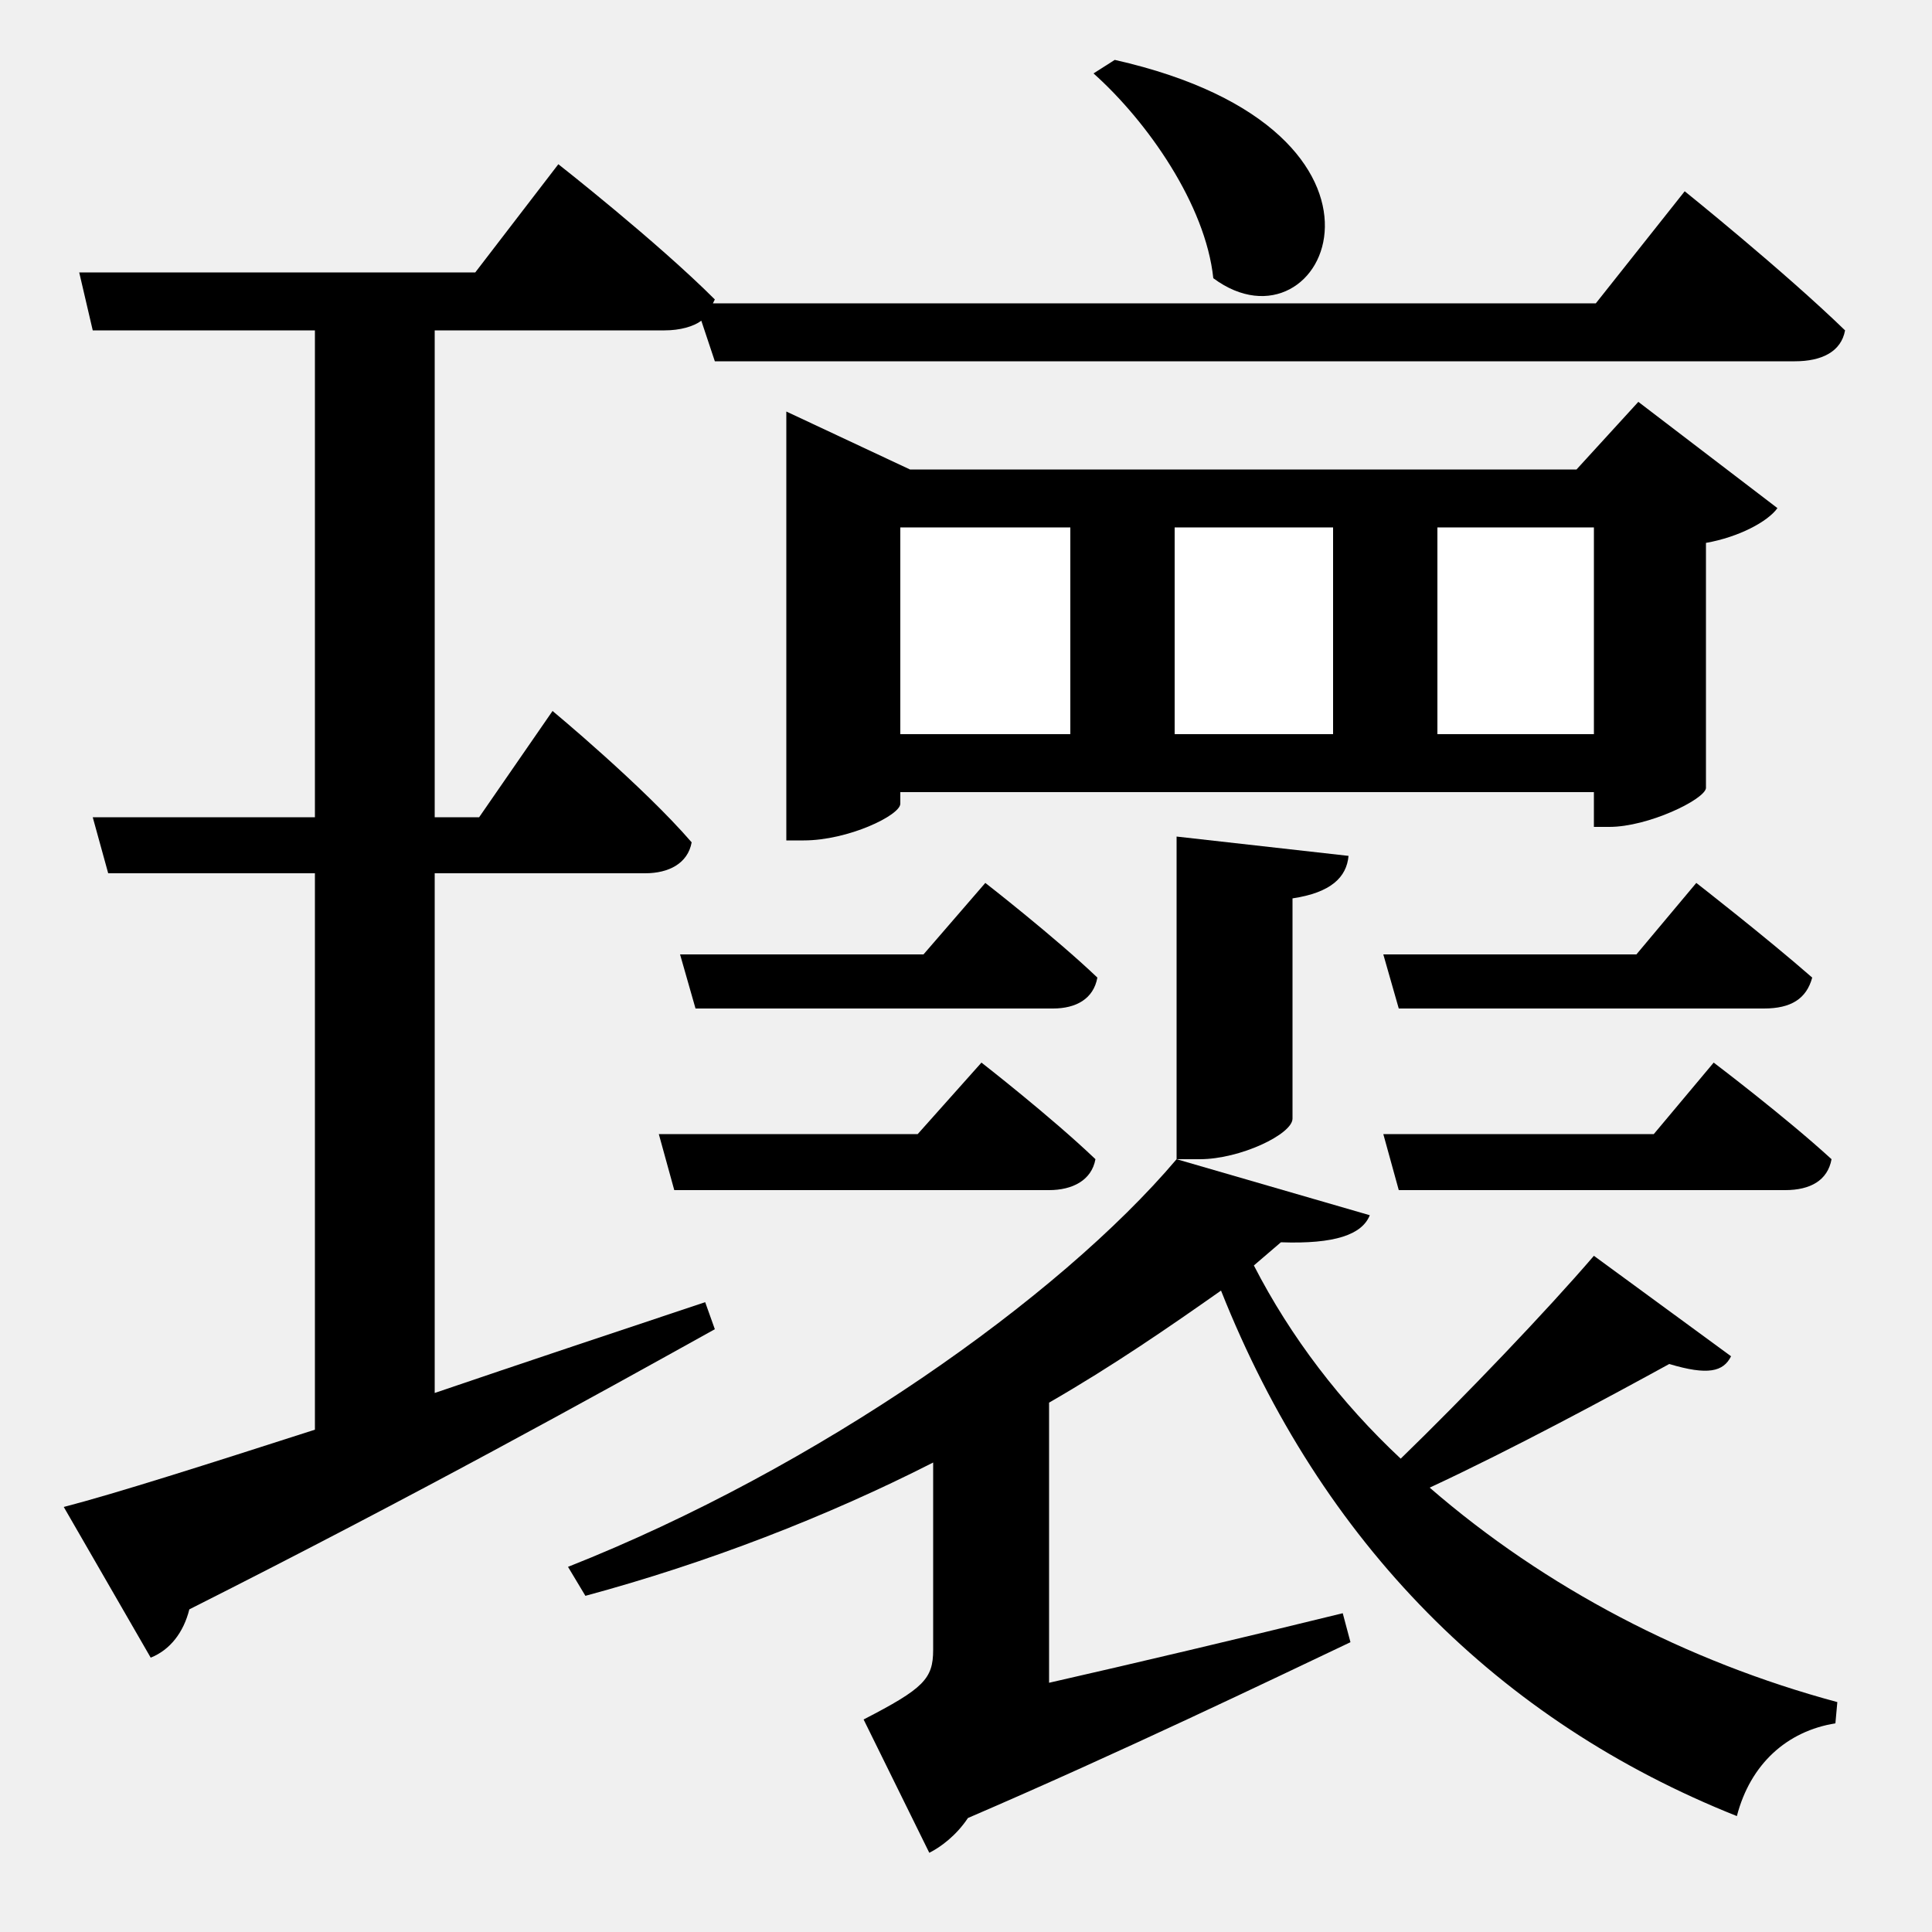
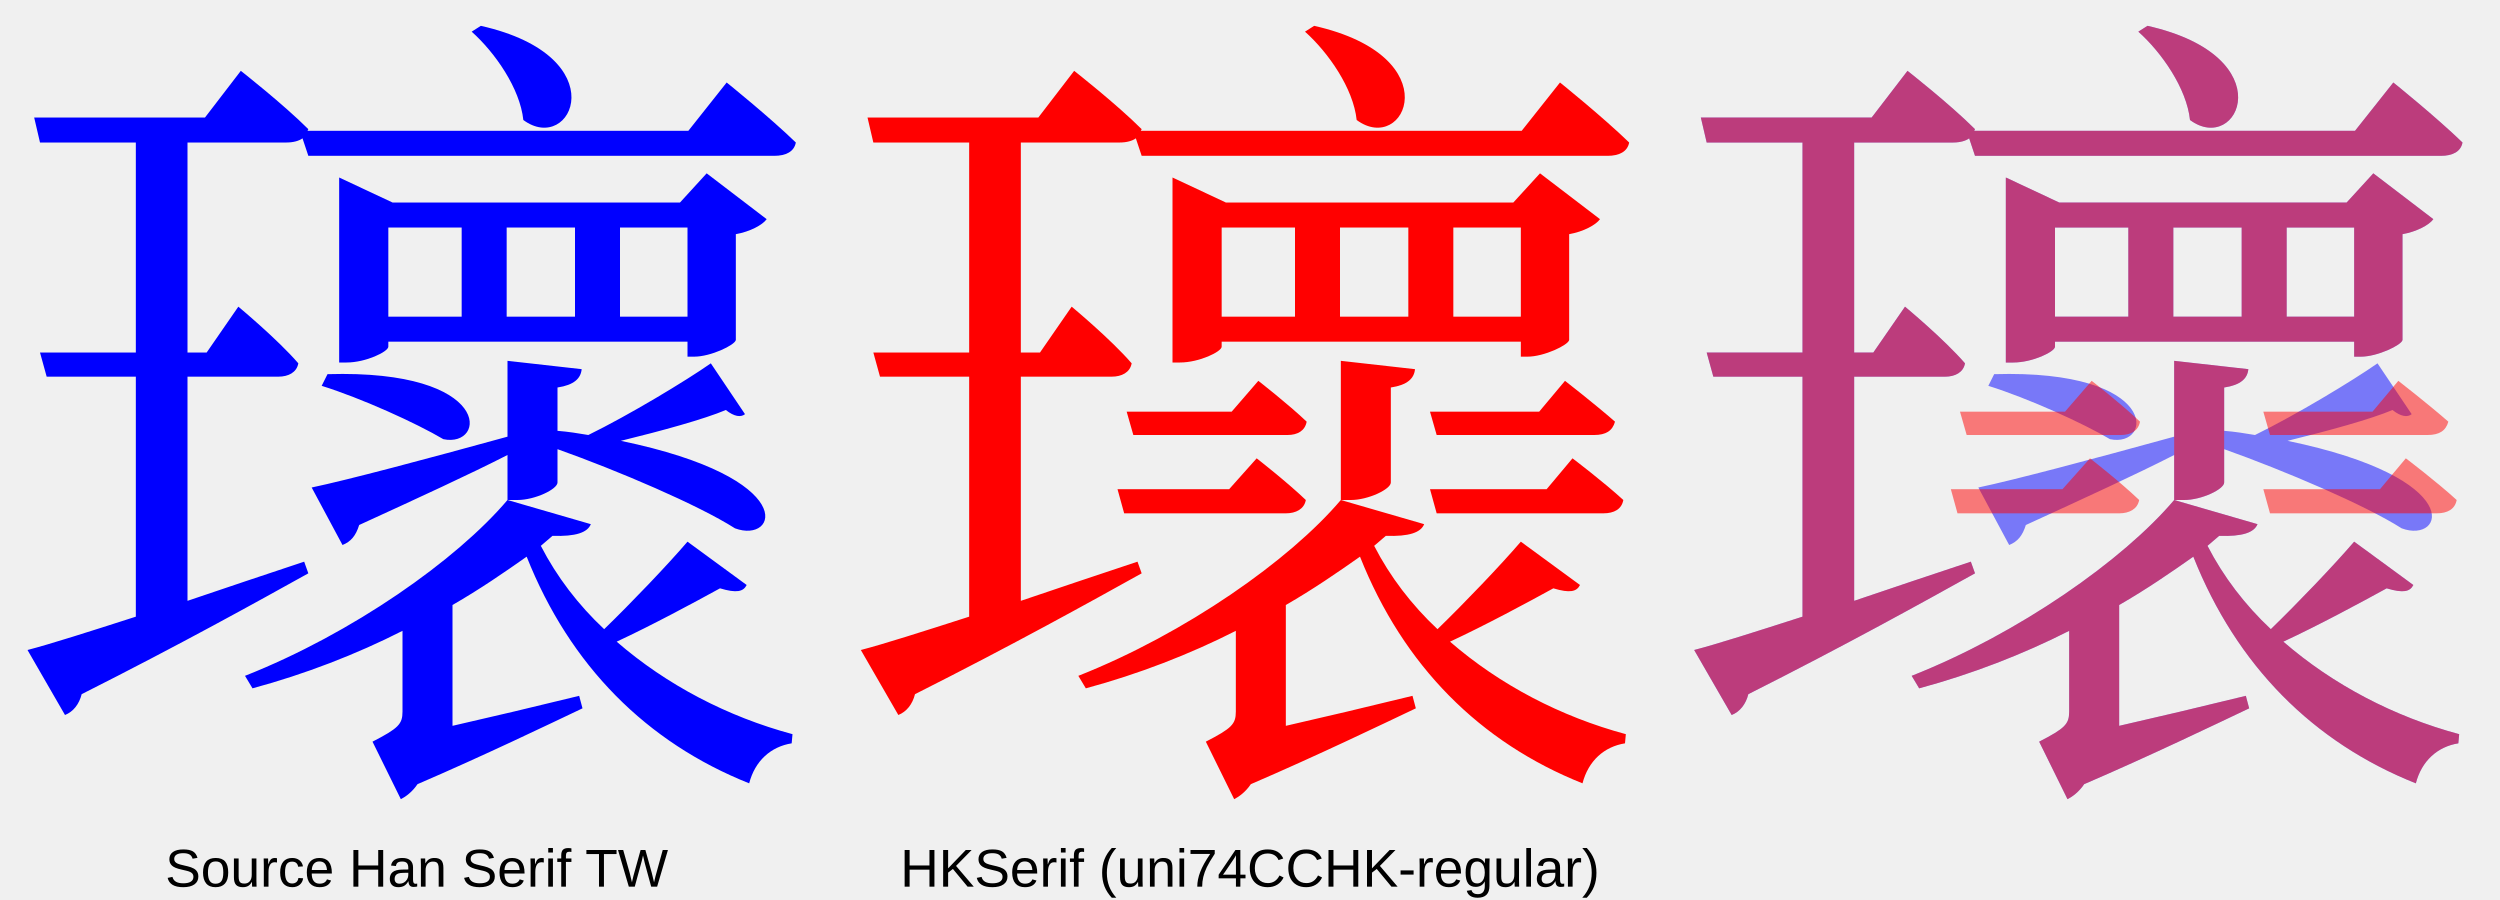
- <svg xmlns="http://www.w3.org/2000/svg" width="1000" height="1000">
-   <path d="M 724 616 L 924 616 C 937 616 946 611 948 600 C 924 578 887 550 887 550 L 856 587 L 716 587 L 724 616 Z" fill="black" />
-   <path d="M 878 457 L 847 494 L 716 494 L 724 522 L 913 522 C 927 522 935 517 938 506 C 914 485 878 457 878 457 Z" fill="black" />
-   <path d="M 508 550 L 475 587 L 341 587 L 349 616 L 543 616 C 555 616 565 611 567 600 C 544 578 508 550 508 550 Z" fill="black" />
-   <path d="M 510 457 L 478 494 L 352 494 L 360 522 L 545 522 C 557 522 566 517 568 506 C 546 485 510 457 510 457 Z" fill="black" />
-   <path d="M 872 99 L 826 157 L 369 157 L 370 155 C 340 125 289 85 289 85 L 246 141 L 41 141 L 48 171 L 163 171 L 163 423 L 48 423 L 56 452 L 163 452 L 163 740 C 107 758 60 773 33 780 L 78 858 C 88 854 95 845 98 833 C 217 773 307 723 370 688 L 365 674 C 317 690 269 706 225 721 L 225 452 L 334 452 C 346 452 356 447 358 436 C 333 407 286 368 286 368 L 248 423 L 225 423 L 225 171 L 344 171 C 352 171 359 169 363 166 L 370 187 L 929 187 C 943 187 953 182 955 171 C 923 140 872 99 872 99 Z" fill="black" />
-   <path d="M 609 433 L 609 600 L 621 600 C 642 600 669 587 669 579 L 669 465 C 689 462 697 454 698 443 L 609 433 Z" fill="black" />
-   <path d="M 825 428 L 833 428 C 853 428 882 414 883 408 L 883 281 C 900 278 915 270 920 263 L 848 208 L 816 243 L 471 243 L 407 213 L 407 435 L 416 435 C 439 435 466 422 466 416 L 466 410 L 825 410 L 825 428 Z" fill="black" />
-   <path d="M 608 273 L 690 273 L 690 380 L 608 380 L 608 273 Z" fill="white" />
-   <path d="M 466 380 L 466 273 L 554 273 L 554 380 L 466 380 Z" fill="white" />
-   <path d="M 825 380 L 744 380 L 744 273 L 825 273 L 825 380 Z" fill="white" />
-   <path d="M 896 702 L 825 650 C 801 678 758 723 725 755 C 694 726 668 692 649 655 L 663 643 C 691 644 705 639 709 629 L 609 600 C 548 672 423 760 294 811 L 303 826 C 366 809 428 785 483 757 L 483 854 C 483 869 478 874 447 890 L 481 959 C 487 956 495 950 501 941 C 580 907 659 869 699 850 L 695 835 C 642 848 587 861 543 871 L 543 726 C 576 707 605 687 632 668 C 684 799 776 891 899 940 C 906 913 925 896 950 892 L 951 881 C 873 860 800 822 740 770 C 783 750 833 723 864 706 C 884 712 892 710 896 702 Z" fill="black" />
-   <path d="M 577 31 L 566 38 C 594 63 624 106 628 144 C 686 187 741 68 577 31 Z" fill="black" />
+ <svg xmlns="http://www.w3.org/2000/svg" width="3000" height="1080" style="background:#fff">
+   <path d="M 577 31 L 566 38 C 594 63 624 106 628 144 C 686 187 741 68 577 31 Z M 896 702 L 825 650 C 801 678 758 723 725 755 C 694 726 668 692 649 655 L 663 643 C 691 644 705 639 709 629 L 609 600 C 548 672 423 760 294 811 L 303 826 C 366 809 428 785 483 757 L 483 854 C 483 869 478 874 447 890 L 481 959 C 487 956 495 950 501 941 C 580 907 659 869 699 850 L 695 835 C 642 848 587 861 543 871 L 543 726 C 576 707 605 687 632 668 C 684 799 776 891 899 940 C 906 913 925 896 950 892 L 951 881 C 873 860 800 822 740 770 C 783 750 833 723 864 706 C 884 712 892 710 896 702 Z M 825 380 L 744 380 L 744 273 L 825 273 L 825 380 Z M 466 380 L 466 273 L 554 273 L 554 380 L 466 380 Z M 608 273 L 690 273 L 690 380 L 608 380 L 608 273 Z M 825 428 L 833 428 C 853 428 882 414 883 408 L 883 281 C 900 278 915 270 920 263 L 848 208 L 816 243 L 471 243 L 407 213 L 407 435 L 416 435 C 439 435 466 422 466 416 L 466 410 L 825 410 L 825 428 Z M 393 449 L 386 463 C 434 478 500 508 532 527 C 584 538 593 443 393 449 Z M 374 585 L 411 654 C 421 650 427 643 431 630 C 503 597 564 569 609 546 L 609 600 L 621 600 C 642 600 669 587 669 579 L 669 539 C 742 565 838 606 882 634 C 933 653 962 574 745 529 C 794 517 845 503 871 492 C 881 500 889 501 894 497 L 853 436 C 823 457 755 498 706 522 C 694 520 682 518 669 517 L 669 465 C 689 462 697 454 698 443 L 609 433 L 609 524 C 511 551 417 576 374 585 Z M 872 99 L 826 157 L 369 157 L 370 155 C 340 125 289 85 289 85 L 246 141 L 41 141 L 48 171 L 163 171 L 163 423 L 48 423 L 56 452 L 163 452 L 163 740 C 107 758 60 773 33 780 L 78 858 C 88 854 95 845 98 833 C 217 773 307 723 370 688 L 365 674 C 317 690 269 706 225 721 L 225 452 L 334 452 C 346 452 356 447 358 436 C 333 407 286 368 286 368 L 248 423 L 225 423 L 225 171 L 344 171 C 352 171 359 169 363 166 L 370 187 L 929 187 C 943 187 953 182 955 171 C 923 140 872 99 872 99 Z" fill="blue" />
+   <path transform="translate(1000)" d="M 577 31 L 566 38 C 594 63 624 106 628 144 C 686 187 741 68 577 31 Z M 896 702 L 825 650 C 801 678 758 723 725 755 C 694 726 668 692 649 655 L 663 643 C 691 644 705 639 709 629 L 609 600 C 548 672 423 760 294 811 L 303 826 C 366 809 428 785 483 757 L 483 854 C 483 869 478 874 447 890 L 481 959 C 487 956 495 950 501 941 C 580 907 659 869 699 850 L 695 835 C 642 848 587 861 543 871 L 543 726 C 576 707 605 687 632 668 C 684 799 776 891 899 940 C 906 913 925 896 950 892 L 951 881 C 873 860 800 822 740 770 C 783 750 833 723 864 706 C 884 712 892 710 896 702 Z M 825 380 L 744 380 L 744 273 L 825 273 L 825 380 Z M 466 380 L 466 273 L 554 273 L 554 380 L 466 380 Z M 608 273 L 690 273 L 690 380 L 608 380 L 608 273 Z M 825 428 L 833 428 C 853 428 882 414 883 408 L 883 281 C 900 278 915 270 920 263 L 848 208 L 816 243 L 471 243 L 407 213 L 407 435 L 416 435 C 439 435 466 422 466 416 L 466 410 L 825 410 L 825 428 Z M 609 433 L 609 600 L 621 600 C 642 600 669 587 669 579 L 669 465 C 689 462 697 454 698 443 L 609 433 Z M 872 99 L 826 157 L 369 157 L 370 155 C 340 125 289 85 289 85 L 246 141 L 41 141 L 48 171 L 163 171 L 163 423 L 48 423 L 56 452 L 163 452 L 163 740 C 107 758 60 773 33 780 L 78 858 C 88 854 95 845 98 833 C 217 773 307 723 370 688 L 365 674 C 317 690 269 706 225 721 L 225 452 L 334 452 C 346 452 356 447 358 436 C 333 407 286 368 286 368 L 248 423 L 225 423 L 225 171 L 344 171 C 352 171 359 169 363 166 L 370 187 L 929 187 C 943 187 953 182 955 171 C 923 140 872 99 872 99 Z M 510 457 L 478 494 L 352 494 L 360 522 L 545 522 C 557 522 566 517 568 506 C 546 485 510 457 510 457 Z M 508 550 L 475 587 L 341 587 L 349 616 L 543 616 C 555 616 565 611 567 600 C 544 578 508 550 508 550 Z M 878 457 L 847 494 L 716 494 L 724 522 L 913 522 C 927 522 935 517 938 506 C 914 485 878 457 878 457 Z M 724 616 L 924 616 C 937 616 946 611 948 600 C 924 578 887 550 887 550 L 856 587 L 716 587 L 724 616 Z" fill="red" />
+   <path transform="translate(2000)" d="M 577 31 L 566 38 C 594 63 624 106 628 144 C 686 187 741 68 577 31 Z M 896 702 L 825 650 C 801 678 758 723 725 755 C 694 726 668 692 649 655 L 663 643 C 691 644 705 639 709 629 L 609 600 C 548 672 423 760 294 811 L 303 826 C 366 809 428 785 483 757 L 483 854 C 483 869 478 874 447 890 L 481 959 C 487 956 495 950 501 941 C 580 907 659 869 699 850 L 695 835 C 642 848 587 861 543 871 L 543 726 C 576 707 605 687 632 668 C 684 799 776 891 899 940 C 906 913 925 896 950 892 L 951 881 C 873 860 800 822 740 770 C 783 750 833 723 864 706 C 884 712 892 710 896 702 Z M 825 380 L 744 380 L 744 273 L 825 273 L 825 380 Z M 466 380 L 466 273 L 554 273 L 554 380 L 466 380 Z M 608 273 L 690 273 L 690 380 L 608 380 L 608 273 Z M 825 428 L 833 428 C 853 428 882 414 883 408 L 883 281 C 900 278 915 270 920 263 L 848 208 L 816 243 L 471 243 L 407 213 L 407 435 L 416 435 C 439 435 466 422 466 416 L 466 410 L 825 410 L 825 428 Z M 393 449 L 386 463 C 434 478 500 508 532 527 C 584 538 593 443 393 449 Z M 374 585 L 411 654 C 421 650 427 643 431 630 C 503 597 564 569 609 546 L 609 600 L 621 600 C 642 600 669 587 669 579 L 669 539 C 742 565 838 606 882 634 C 933 653 962 574 745 529 C 794 517 845 503 871 492 C 881 500 889 501 894 497 L 853 436 C 823 457 755 498 706 522 C 694 520 682 518 669 517 L 669 465 C 689 462 697 454 698 443 L 609 433 L 609 524 C 511 551 417 576 374 585 Z M 872 99 L 826 157 L 369 157 L 370 155 C 340 125 289 85 289 85 L 246 141 L 41 141 L 48 171 L 163 171 L 163 423 L 48 423 L 56 452 L 163 452 L 163 740 C 107 758 60 773 33 780 L 78 858 C 88 854 95 845 98 833 C 217 773 307 723 370 688 L 365 674 C 317 690 269 706 225 721 L 225 452 L 334 452 C 346 452 356 447 358 436 C 333 407 286 368 286 368 L 248 423 L 225 423 L 225 171 L 344 171 C 352 171 359 169 363 166 L 370 187 L 929 187 C 943 187 953 182 955 171 C 923 140 872 99 872 99 Z" fill="blue" fill-opacity="0.5" />
+   <path transform="translate(2000)" d="M 577 31 L 566 38 C 594 63 624 106 628 144 C 686 187 741 68 577 31 Z M 896 702 L 825 650 C 801 678 758 723 725 755 C 694 726 668 692 649 655 L 663 643 C 691 644 705 639 709 629 L 609 600 C 548 672 423 760 294 811 L 303 826 C 366 809 428 785 483 757 L 483 854 C 483 869 478 874 447 890 L 481 959 C 487 956 495 950 501 941 C 580 907 659 869 699 850 L 695 835 C 642 848 587 861 543 871 L 543 726 C 576 707 605 687 632 668 C 684 799 776 891 899 940 C 906 913 925 896 950 892 L 951 881 C 873 860 800 822 740 770 C 783 750 833 723 864 706 C 884 712 892 710 896 702 Z M 825 380 L 744 380 L 744 273 L 825 273 L 825 380 Z M 466 380 L 466 273 L 554 273 L 554 380 L 466 380 Z M 608 273 L 690 273 L 690 380 L 608 380 L 608 273 Z M 825 428 L 833 428 C 853 428 882 414 883 408 L 883 281 C 900 278 915 270 920 263 L 848 208 L 816 243 L 471 243 L 407 213 L 407 435 L 416 435 C 439 435 466 422 466 416 L 466 410 L 825 410 L 825 428 Z M 609 433 L 609 600 L 621 600 C 642 600 669 587 669 579 L 669 465 C 689 462 697 454 698 443 L 609 433 Z M 872 99 L 826 157 L 369 157 L 370 155 C 340 125 289 85 289 85 L 246 141 L 41 141 L 48 171 L 163 171 L 163 423 L 48 423 L 56 452 L 163 452 L 163 740 C 107 758 60 773 33 780 L 78 858 C 88 854 95 845 98 833 C 217 773 307 723 370 688 L 365 674 C 317 690 269 706 225 721 L 225 452 L 334 452 C 346 452 356 447 358 436 C 333 407 286 368 286 368 L 248 423 L 225 423 L 225 171 L 344 171 C 352 171 359 169 363 166 L 370 187 L 929 187 C 943 187 953 182 955 171 C 923 140 872 99 872 99 Z M 510 457 L 478 494 L 352 494 L 360 522 L 545 522 C 557 522 566 517 568 506 C 546 485 510 457 510 457 Z M 508 550 L 475 587 L 341 587 L 349 616 L 543 616 C 555 616 565 611 567 600 C 544 578 508 550 508 550 Z M 878 457 L 847 494 L 716 494 L 724 522 L 913 522 C 927 522 935 517 938 506 C 914 485 878 457 878 457 Z M 724 616 L 924 616 C 937 616 946 611 948 600 C 924 578 887 550 887 550 L 856 587 L 716 587 L 724 616 Z" fill="red" fill-opacity="0.5" />
+   <text text-anchor="middle" x="500" y="1064" font-family="Arial" font-size="64">Source Han Serif TW</text>
+   <text text-anchor="middle" x="1500" y="1064" font-family="Arial" font-size="64">HKSerif (uni74CCHK-regular)</text>
</svg>
